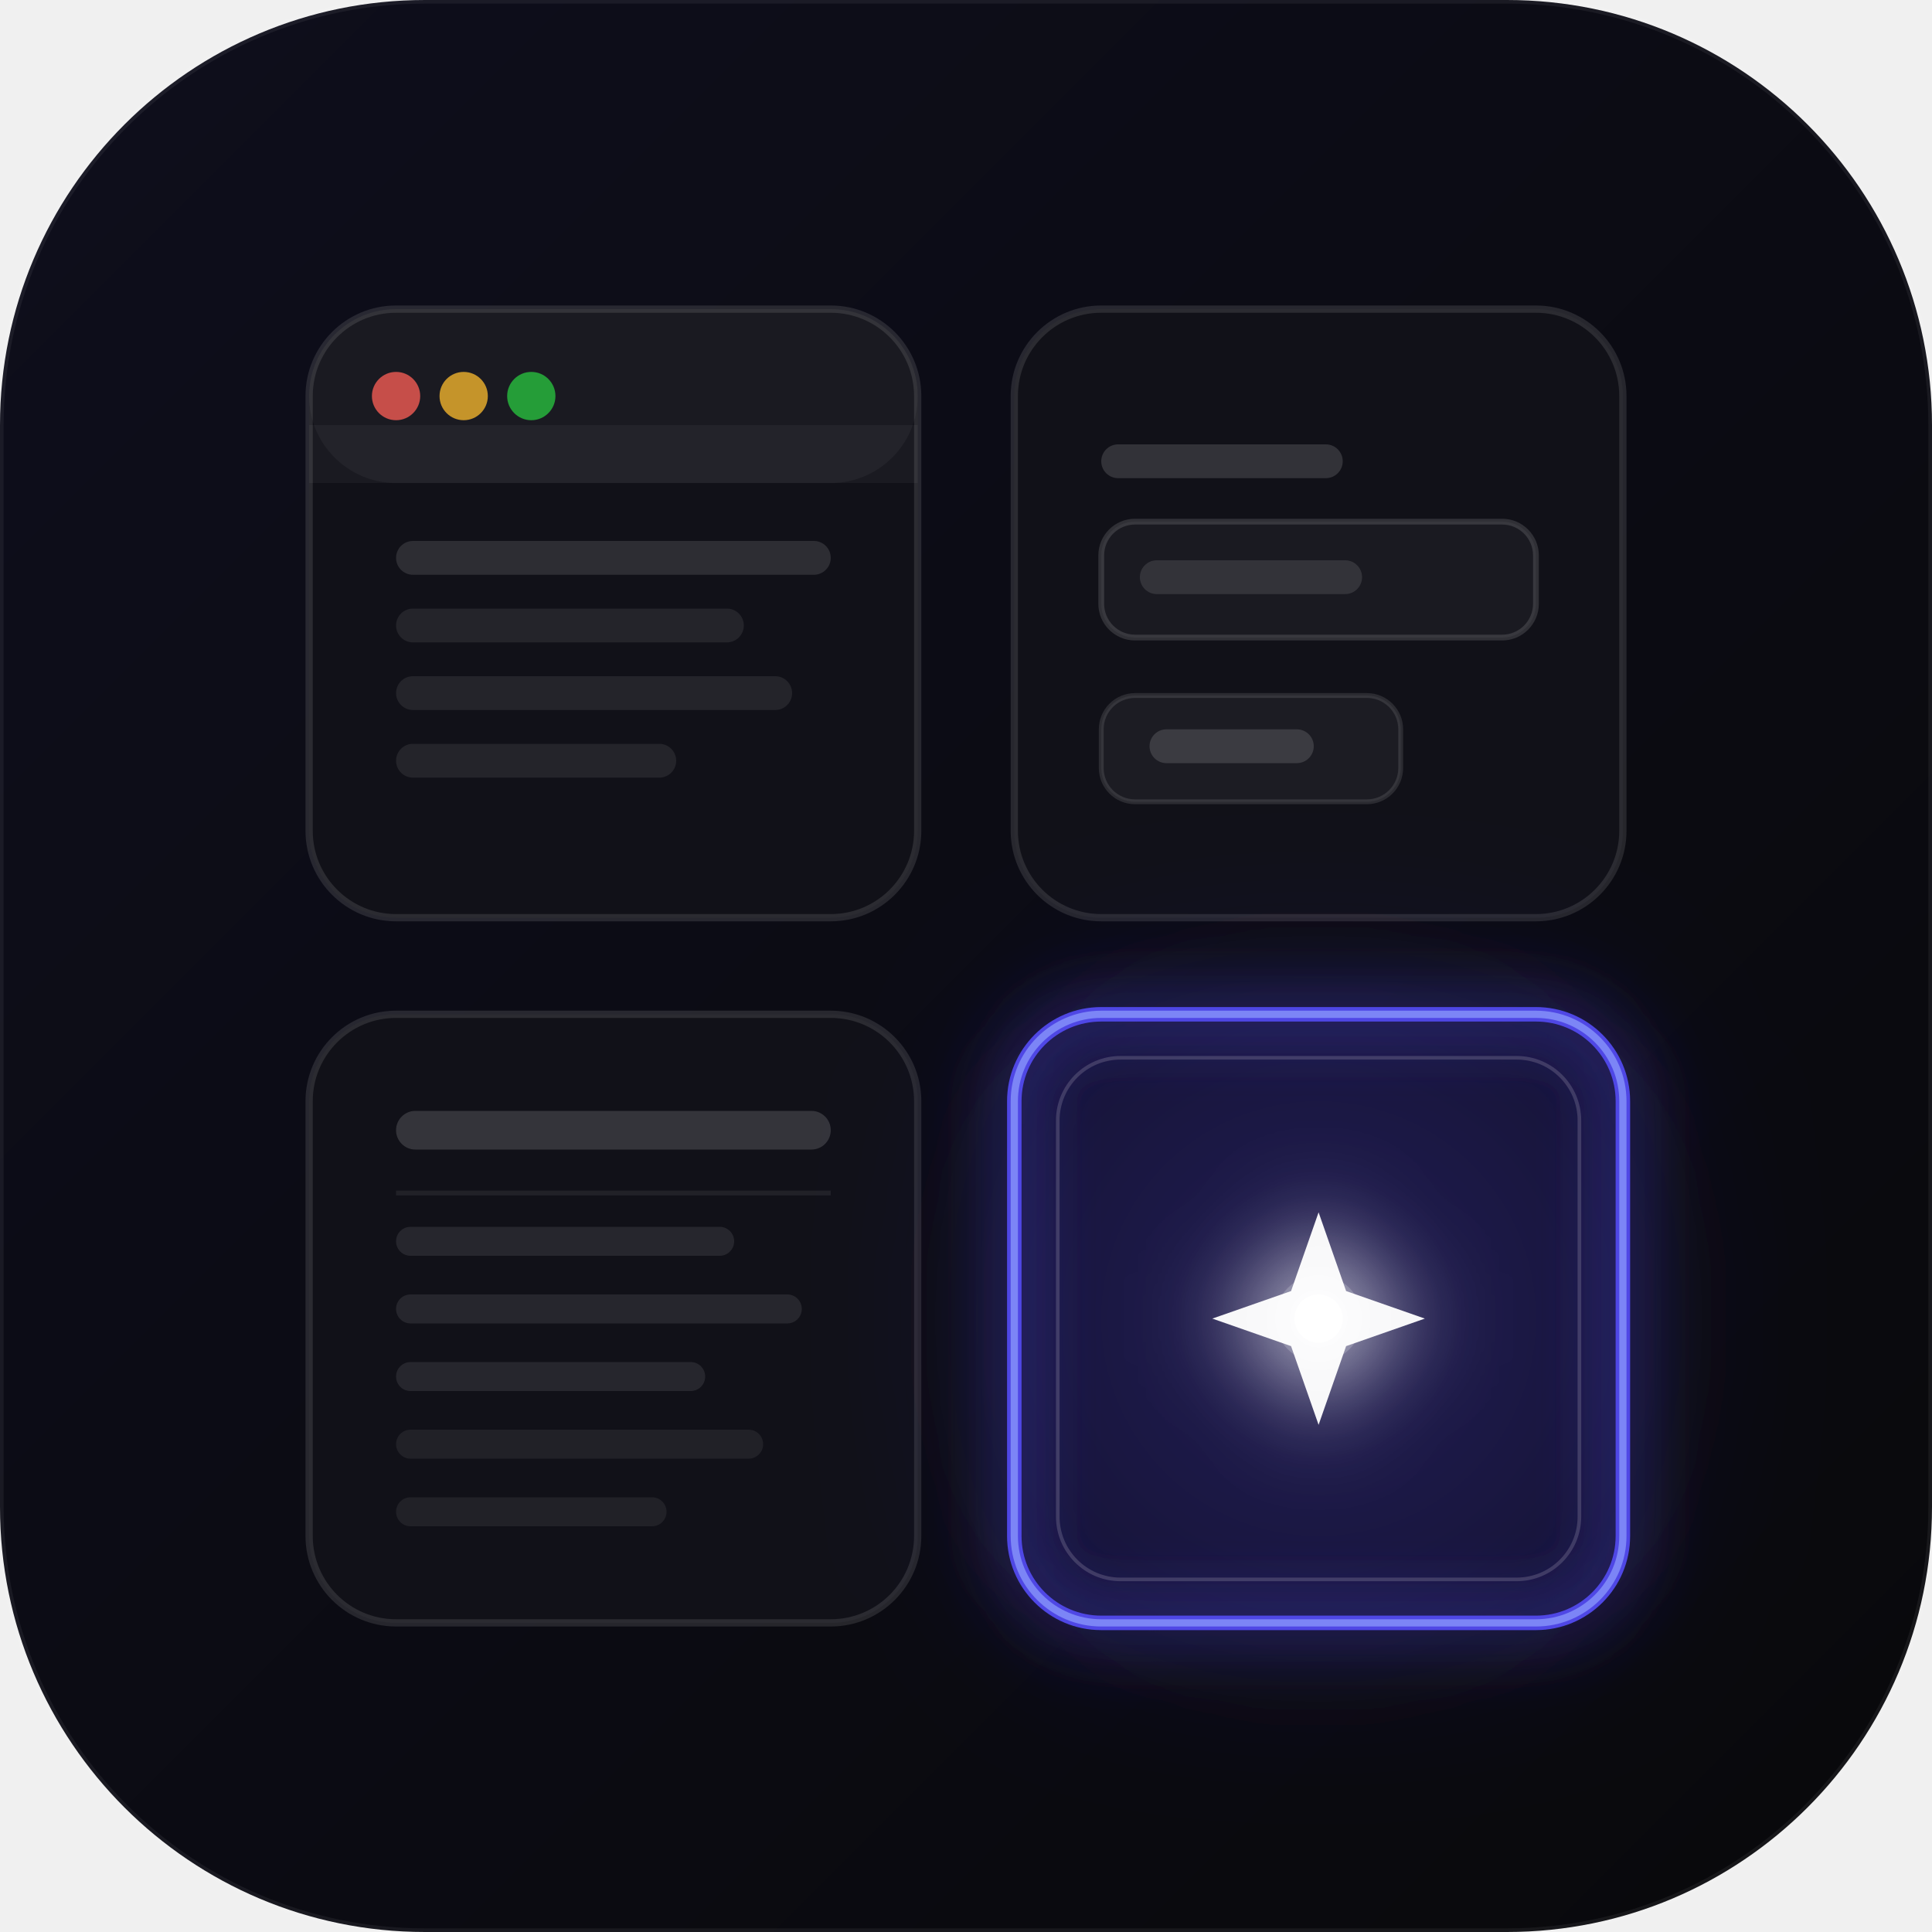
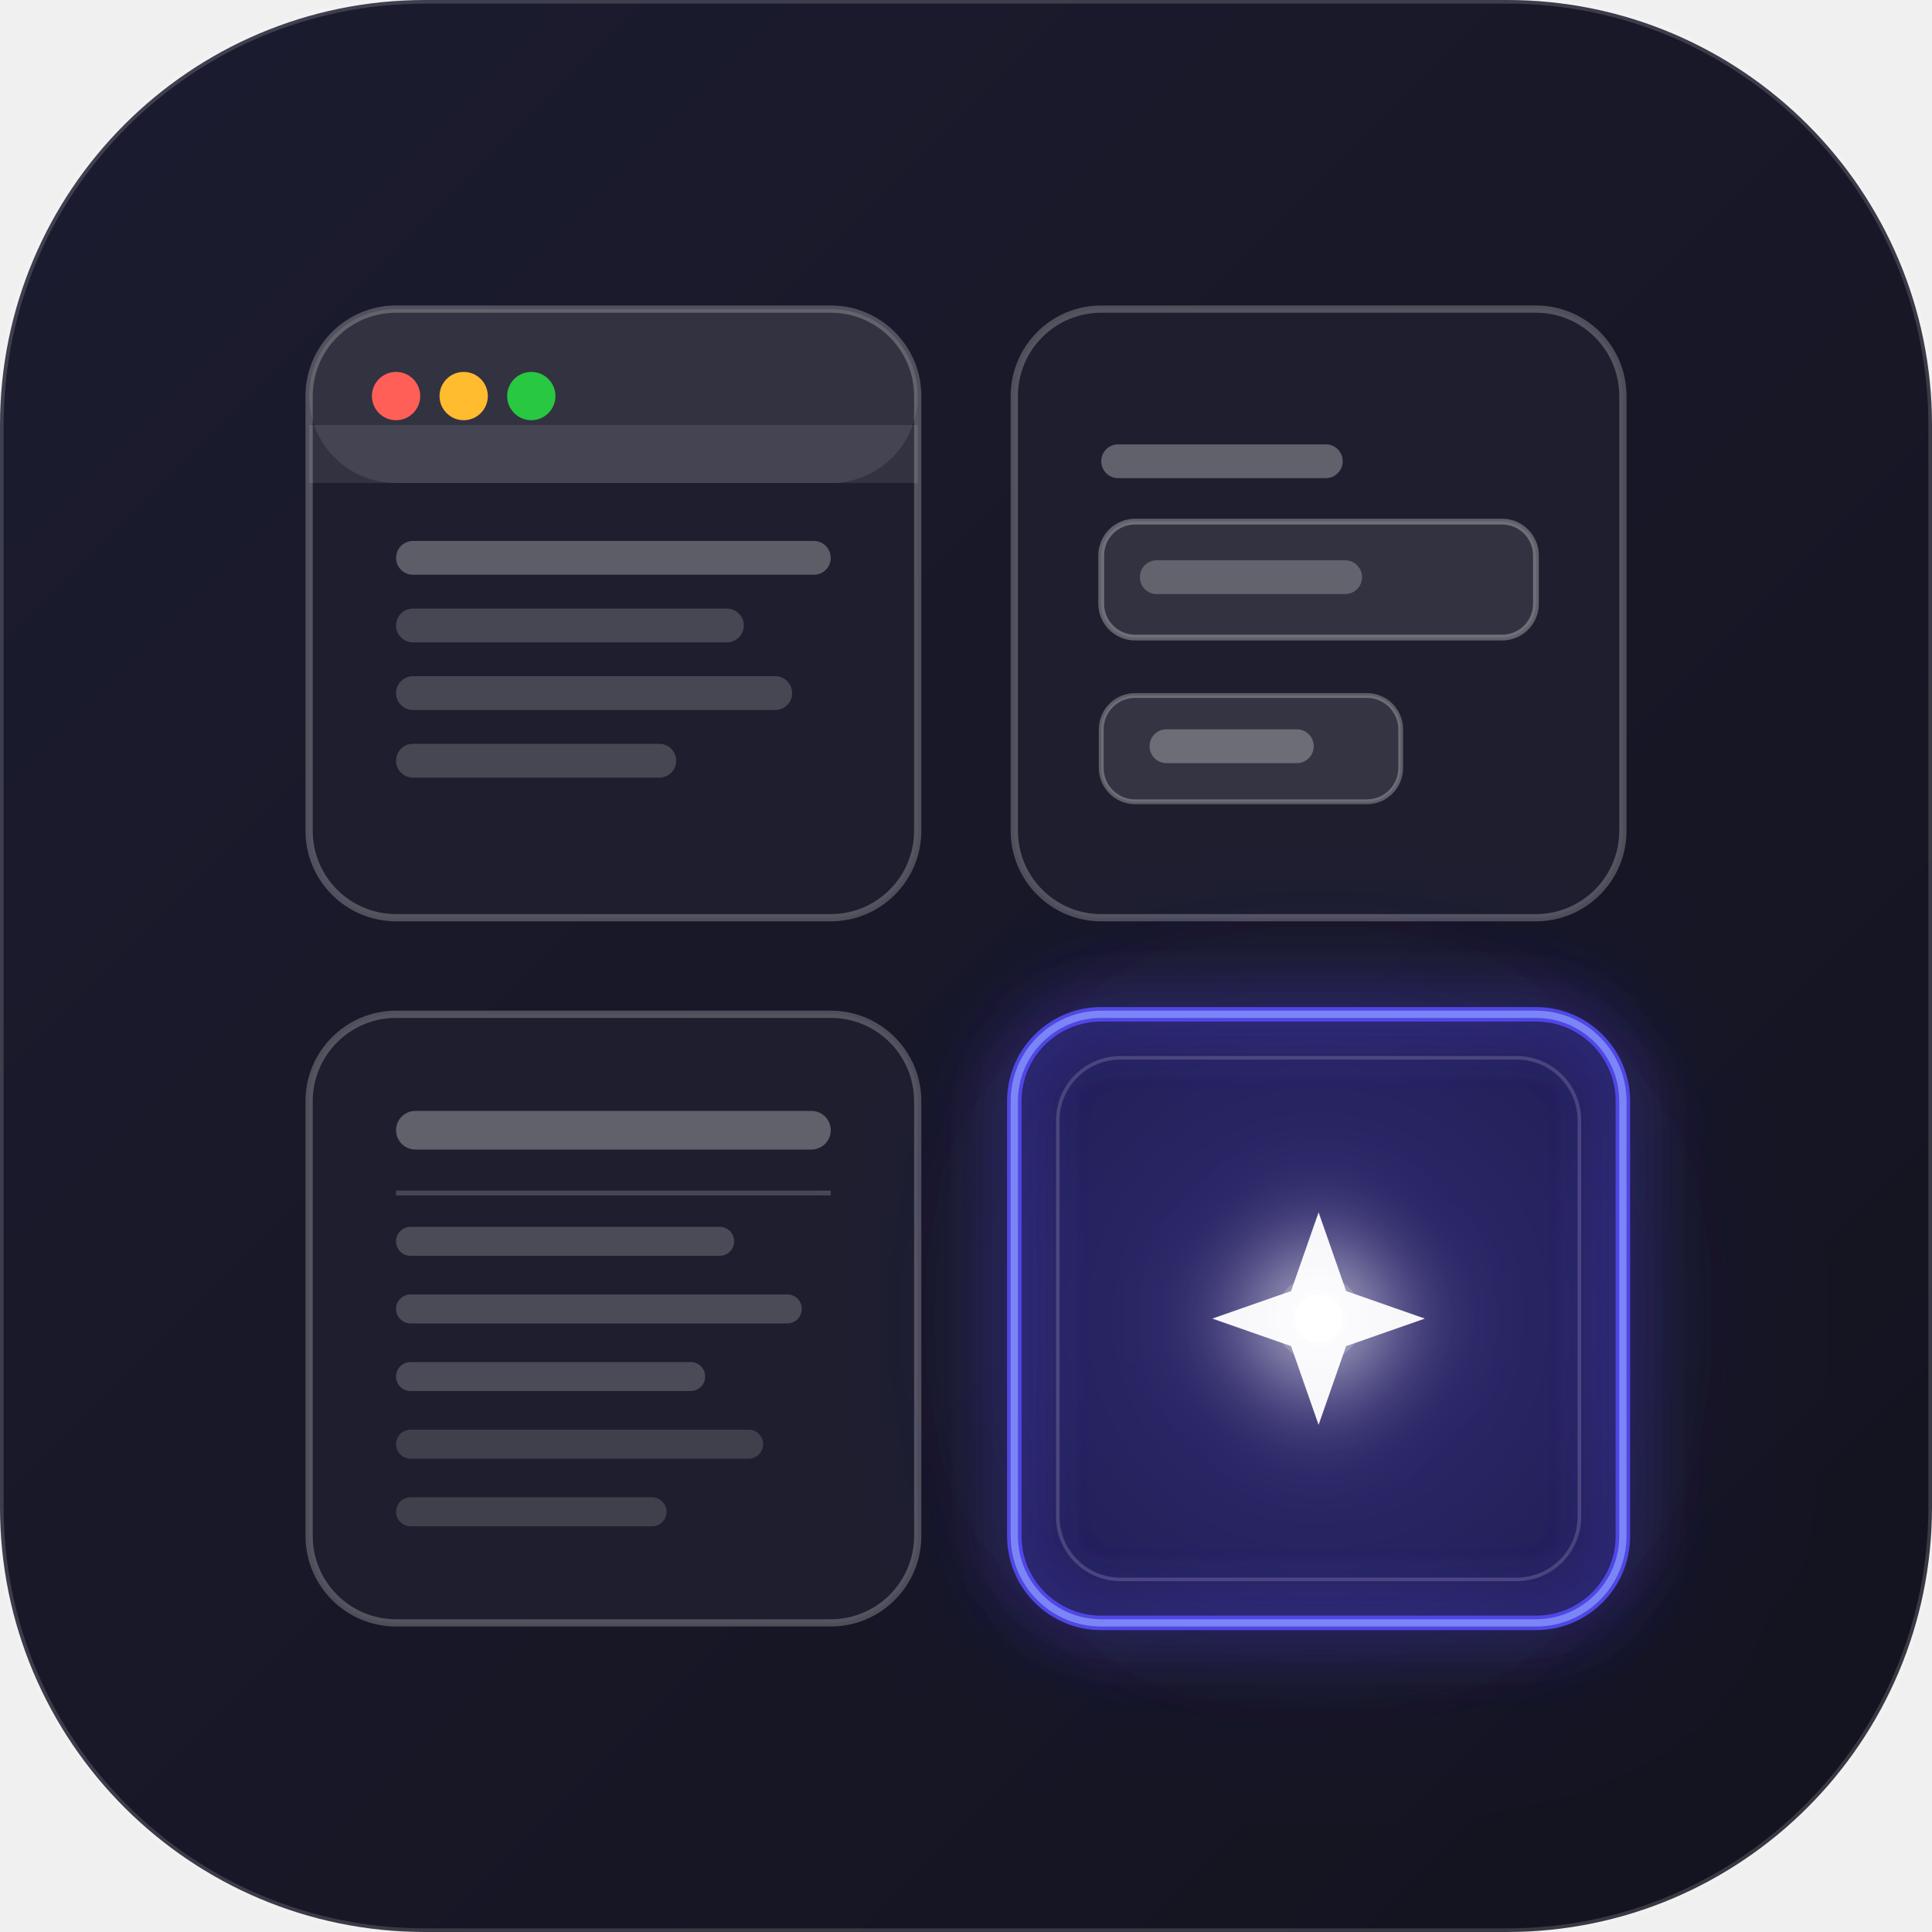
<svg xmlns="http://www.w3.org/2000/svg" width="400" height="400" viewBox="0 0 400 400" fill="none">
  <defs>
    <linearGradient id="bg" x1="0" y1="0" x2="400" y2="400" gradientUnits="userSpaceOnUse">
-       <stop offset="0%" stop-color="#0E0E1C" />
-       <stop offset="100%" stop-color="#09090B" />
+       <stop offset="0%" stop-color="#1C1C30" />
+       <stop offset="100%" stop-color="#13131F" />
    </linearGradient>
    <radialGradient id="selFill" cx="273" cy="273" r="90" gradientUnits="userSpaceOnUse">
-       <stop offset="0%" stop-color="#211D54" />
-       <stop offset="100%" stop-color="#141232" />
+       <stop offset="0%" stop-color="#312C72" />
+       <stop offset="100%" stop-color="#1F1C52" />
    </radialGradient>
    <radialGradient id="selAura" cx="273" cy="273" r="120" gradientUnits="userSpaceOnUse">
      <stop offset="0%" stop-color="#4F46E5" stop-opacity="0.50" />
      <stop offset="55%" stop-color="#4F46E5" stop-opacity="0.10" />
      <stop offset="100%" stop-color="#4F46E5" stop-opacity="0" />
    </radialGradient>
    <filter id="sparkGlow" x="-80%" y="-80%" width="260%" height="260%">
      <feGaussianBlur stdDeviation="10" result="blur" />
      <feMerge>
        <feMergeNode in="blur" />
        <feMergeNode in="SourceGraphic" />
      </feMerge>
    </filter>
    <filter id="borderGlow" x="-25%" y="-25%" width="150%" height="150%">
      <feGaussianBlur stdDeviation="7" result="blur" />
      <feMerge>
        <feMergeNode in="blur" />
        <feMergeNode in="SourceGraphic" />
      </feMerge>
    </filter>
    <filter id="haloBlur" x="-120%" y="-120%" width="340%" height="340%">
      <feGaussianBlur stdDeviation="22" result="blur" />
      <feMerge>
        <feMergeNode in="blur" />
        <feMergeNode in="SourceGraphic" />
      </feMerge>
    </filter>
    <clipPath id="iconClip">
      <rect width="400" height="400" rx="88" />
    </clipPath>
  </defs>
  <rect width="400" height="400" rx="88" fill="url(#bg)" />
-   <rect width="400" height="400" rx="88" fill="none" stroke="#FFFFFF" stroke-width="1.5" stroke-opacity="0.06" />
-   <rect x="64" y="64" width="126" height="126" rx="18" fill="#111118" />
-   <rect x="64" y="64" width="126" height="126" rx="18" fill="none" stroke="#FFFFFF" stroke-width="1.5" stroke-opacity="0.11" />
-   <rect x="64" y="64" width="126" height="36" rx="18" fill="#FFFFFF" fill-opacity="0.04" />
-   <rect x="64" y="88" width="126" height="12" fill="#FFFFFF" fill-opacity="0.04" />
-   <circle cx="82" cy="82" r="5" fill="#FF5F57" opacity="0.75" />
-   <circle cx="96" cy="82" r="5" fill="#FEBC2E" opacity="0.75" />
-   <circle cx="110" cy="82" r="5" fill="#28C840" opacity="0.75" />
-   <rect x="82" y="112" width="90" height="7" rx="3.5" fill="#FFFFFF" fill-opacity="0.12" />
-   <rect x="82" y="126" width="72" height="7" rx="3.5" fill="#FFFFFF" fill-opacity="0.08" />
-   <rect x="82" y="140" width="82" height="7" rx="3.5" fill="#FFFFFF" fill-opacity="0.08" />
-   <rect x="82" y="154" width="58" height="7" rx="3.5" fill="#FFFFFF" fill-opacity="0.08" />
-   <rect x="210" y="64" width="126" height="126" rx="18" fill="#111118" />
-   <rect x="210" y="64" width="126" height="126" rx="18" fill="none" stroke="#FFFFFF" stroke-width="1.5" stroke-opacity="0.11" />
-   <rect x="228" y="92" width="50" height="7" rx="3.5" fill="#FFFFFF" fill-opacity="0.14" />
-   <rect x="228" y="108" width="90" height="24" rx="7" fill="#FFFFFF" fill-opacity="0.04" />
-   <rect x="228" y="108" width="90" height="24" rx="7" fill="none" stroke="#FFFFFF" stroke-width="1.2" stroke-opacity="0.13" />
-   <rect x="236" y="116" width="46" height="7" rx="3.5" fill="#FFFFFF" fill-opacity="0.11" />
-   <rect x="228" y="144" width="62" height="22" rx="7" fill="#FFFFFF" fill-opacity="0.05" />
-   <rect x="228" y="144" width="62" height="22" rx="7" fill="none" stroke="#FFFFFF" stroke-width="1" stroke-opacity="0.11" />
-   <rect x="238" y="151" width="34" height="7" rx="3.5" fill="#FFFFFF" fill-opacity="0.14" />
-   <rect x="64" y="210" width="126" height="126" rx="18" fill="#111118" />
-   <rect x="64" y="210" width="126" height="126" rx="18" fill="none" stroke="#FFFFFF" stroke-width="1.5" stroke-opacity="0.11" />
-   <rect x="82" y="230" width="90" height="8" rx="4" fill="#FFFFFF" fill-opacity="0.15" />
-   <line x1="82" y1="247" x2="172" y2="247" stroke="#FFFFFF" stroke-opacity="0.07" stroke-width="1" />
-   <rect x="82" y="254" width="70" height="6" rx="3" fill="#FFFFFF" fill-opacity="0.09" />
-   <rect x="82" y="268" width="84" height="6" rx="3" fill="#FFFFFF" fill-opacity="0.09" />
-   <rect x="82" y="282" width="64" height="6" rx="3" fill="#FFFFFF" fill-opacity="0.09" />
-   <rect x="82" y="296" width="76" height="6" rx="3" fill="#FFFFFF" fill-opacity="0.07" />
-   <rect x="82" y="310" width="56" height="6" rx="3" fill="#FFFFFF" fill-opacity="0.07" />
+   <rect width="400" height="400" rx="88" fill="none" stroke="#FFFFFF" stroke-width="1.5" stroke-opacity="0.16" />
+   <rect x="64" y="64" width="126" height="126" rx="18" fill="#1E1E2E" />
+   <rect x="64" y="64" width="126" height="126" rx="18" fill="none" stroke="#FFFFFF" stroke-width="1.5" stroke-opacity="0.24" />
+   <rect x="64" y="64" width="126" height="36" rx="18" fill="#FFFFFF" fill-opacity="0.09" />
+   <rect x="64" y="88" width="126" height="12" fill="#FFFFFF" fill-opacity="0.09" />
+   <circle cx="82" cy="82" r="5" fill="#FF5F57" opacity="1" />
+   <circle cx="96" cy="82" r="5" fill="#FEBC2E" opacity="1" />
+   <circle cx="110" cy="82" r="5" fill="#28C840" opacity="1" />
+   <rect x="82" y="112" width="90" height="7" rx="3.5" fill="#FFFFFF" fill-opacity="0.28" />
+   <rect x="82" y="126" width="72" height="7" rx="3.5" fill="#FFFFFF" fill-opacity="0.18" />
+   <rect x="82" y="140" width="82" height="7" rx="3.5" fill="#FFFFFF" fill-opacity="0.18" />
+   <rect x="82" y="154" width="58" height="7" rx="3.5" fill="#FFFFFF" fill-opacity="0.18" />
+   <rect x="210" y="64" width="126" height="126" rx="18" fill="#1E1E2E" />
+   <rect x="210" y="64" width="126" height="126" rx="18" fill="none" stroke="#FFFFFF" stroke-width="1.5" stroke-opacity="0.24" />
+   <rect x="228" y="92" width="50" height="7" rx="3.5" fill="#FFFFFF" fill-opacity="0.30" />
+   <rect x="228" y="108" width="90" height="24" rx="7" fill="#FFFFFF" fill-opacity="0.09" />
+   <rect x="228" y="108" width="90" height="24" rx="7" fill="none" stroke="#FFFFFF" stroke-width="1.2" stroke-opacity="0.30" />
+   <rect x="236" y="116" width="46" height="7" rx="3.5" fill="#FFFFFF" fill-opacity="0.24" />
+   <rect x="228" y="144" width="62" height="22" rx="7" fill="#FFFFFF" fill-opacity="0.10" />
+   <rect x="228" y="144" width="62" height="22" rx="7" fill="none" stroke="#FFFFFF" stroke-width="1" stroke-opacity="0.28" />
+   <rect x="238" y="151" width="34" height="7" rx="3.5" fill="#FFFFFF" fill-opacity="0.28" />
+   <rect x="64" y="210" width="126" height="126" rx="18" fill="#1E1E2E" />
+   <rect x="64" y="210" width="126" height="126" rx="18" fill="none" stroke="#FFFFFF" stroke-width="1.5" stroke-opacity="0.24" />
+   <rect x="82" y="230" width="90" height="8" rx="4" fill="#FFFFFF" fill-opacity="0.30" />
+   <line x1="82" y1="247" x2="172" y2="247" stroke="#FFFFFF" stroke-opacity="0.18" stroke-width="1" />
+   <rect x="82" y="254" width="70" height="6" rx="3" fill="#FFFFFF" fill-opacity="0.20" />
+   <rect x="82" y="268" width="84" height="6" rx="3" fill="#FFFFFF" fill-opacity="0.20" />
+   <rect x="82" y="282" width="64" height="6" rx="3" fill="#FFFFFF" fill-opacity="0.20" />
+   <rect x="82" y="296" width="76" height="6" rx="3" fill="#FFFFFF" fill-opacity="0.15" />
+   <rect x="82" y="310" width="56" height="6" rx="3" fill="#FFFFFF" fill-opacity="0.15" />
  <rect x="210" y="210" width="126" height="126" rx="18" fill="url(#selAura)" filter="url(#haloBlur)" />
  <rect x="210" y="210" width="126" height="126" rx="18" fill="url(#selFill)" />
  <rect x="210" y="210" width="126" height="126" rx="18" fill="none" stroke="#4F46E5" stroke-width="3" filter="url(#borderGlow)" />
  <rect x="210" y="210" width="126" height="126" rx="18" fill="none" stroke="#818CF8" stroke-width="1.5" stroke-opacity="0.90" />
  <rect x="219" y="219" width="108" height="108" rx="13" fill="none" stroke="#FFFFFF" stroke-width="0.75" stroke-opacity="0.16" />
  <path d="M273,251 L278.7,267.3 L295,273 L278.7,278.7 L273,295 L267.3,278.7 L251,273 L267.3,267.3 Z" fill="#FFFFFF" fill-opacity="0.96" filter="url(#sparkGlow)" />
  <circle cx="273" cy="273" r="5" fill="#FFFFFF" />
  <circle cx="273" cy="273" r="9" fill="#FFFFFF" fill-opacity="0.18" />
</svg>
